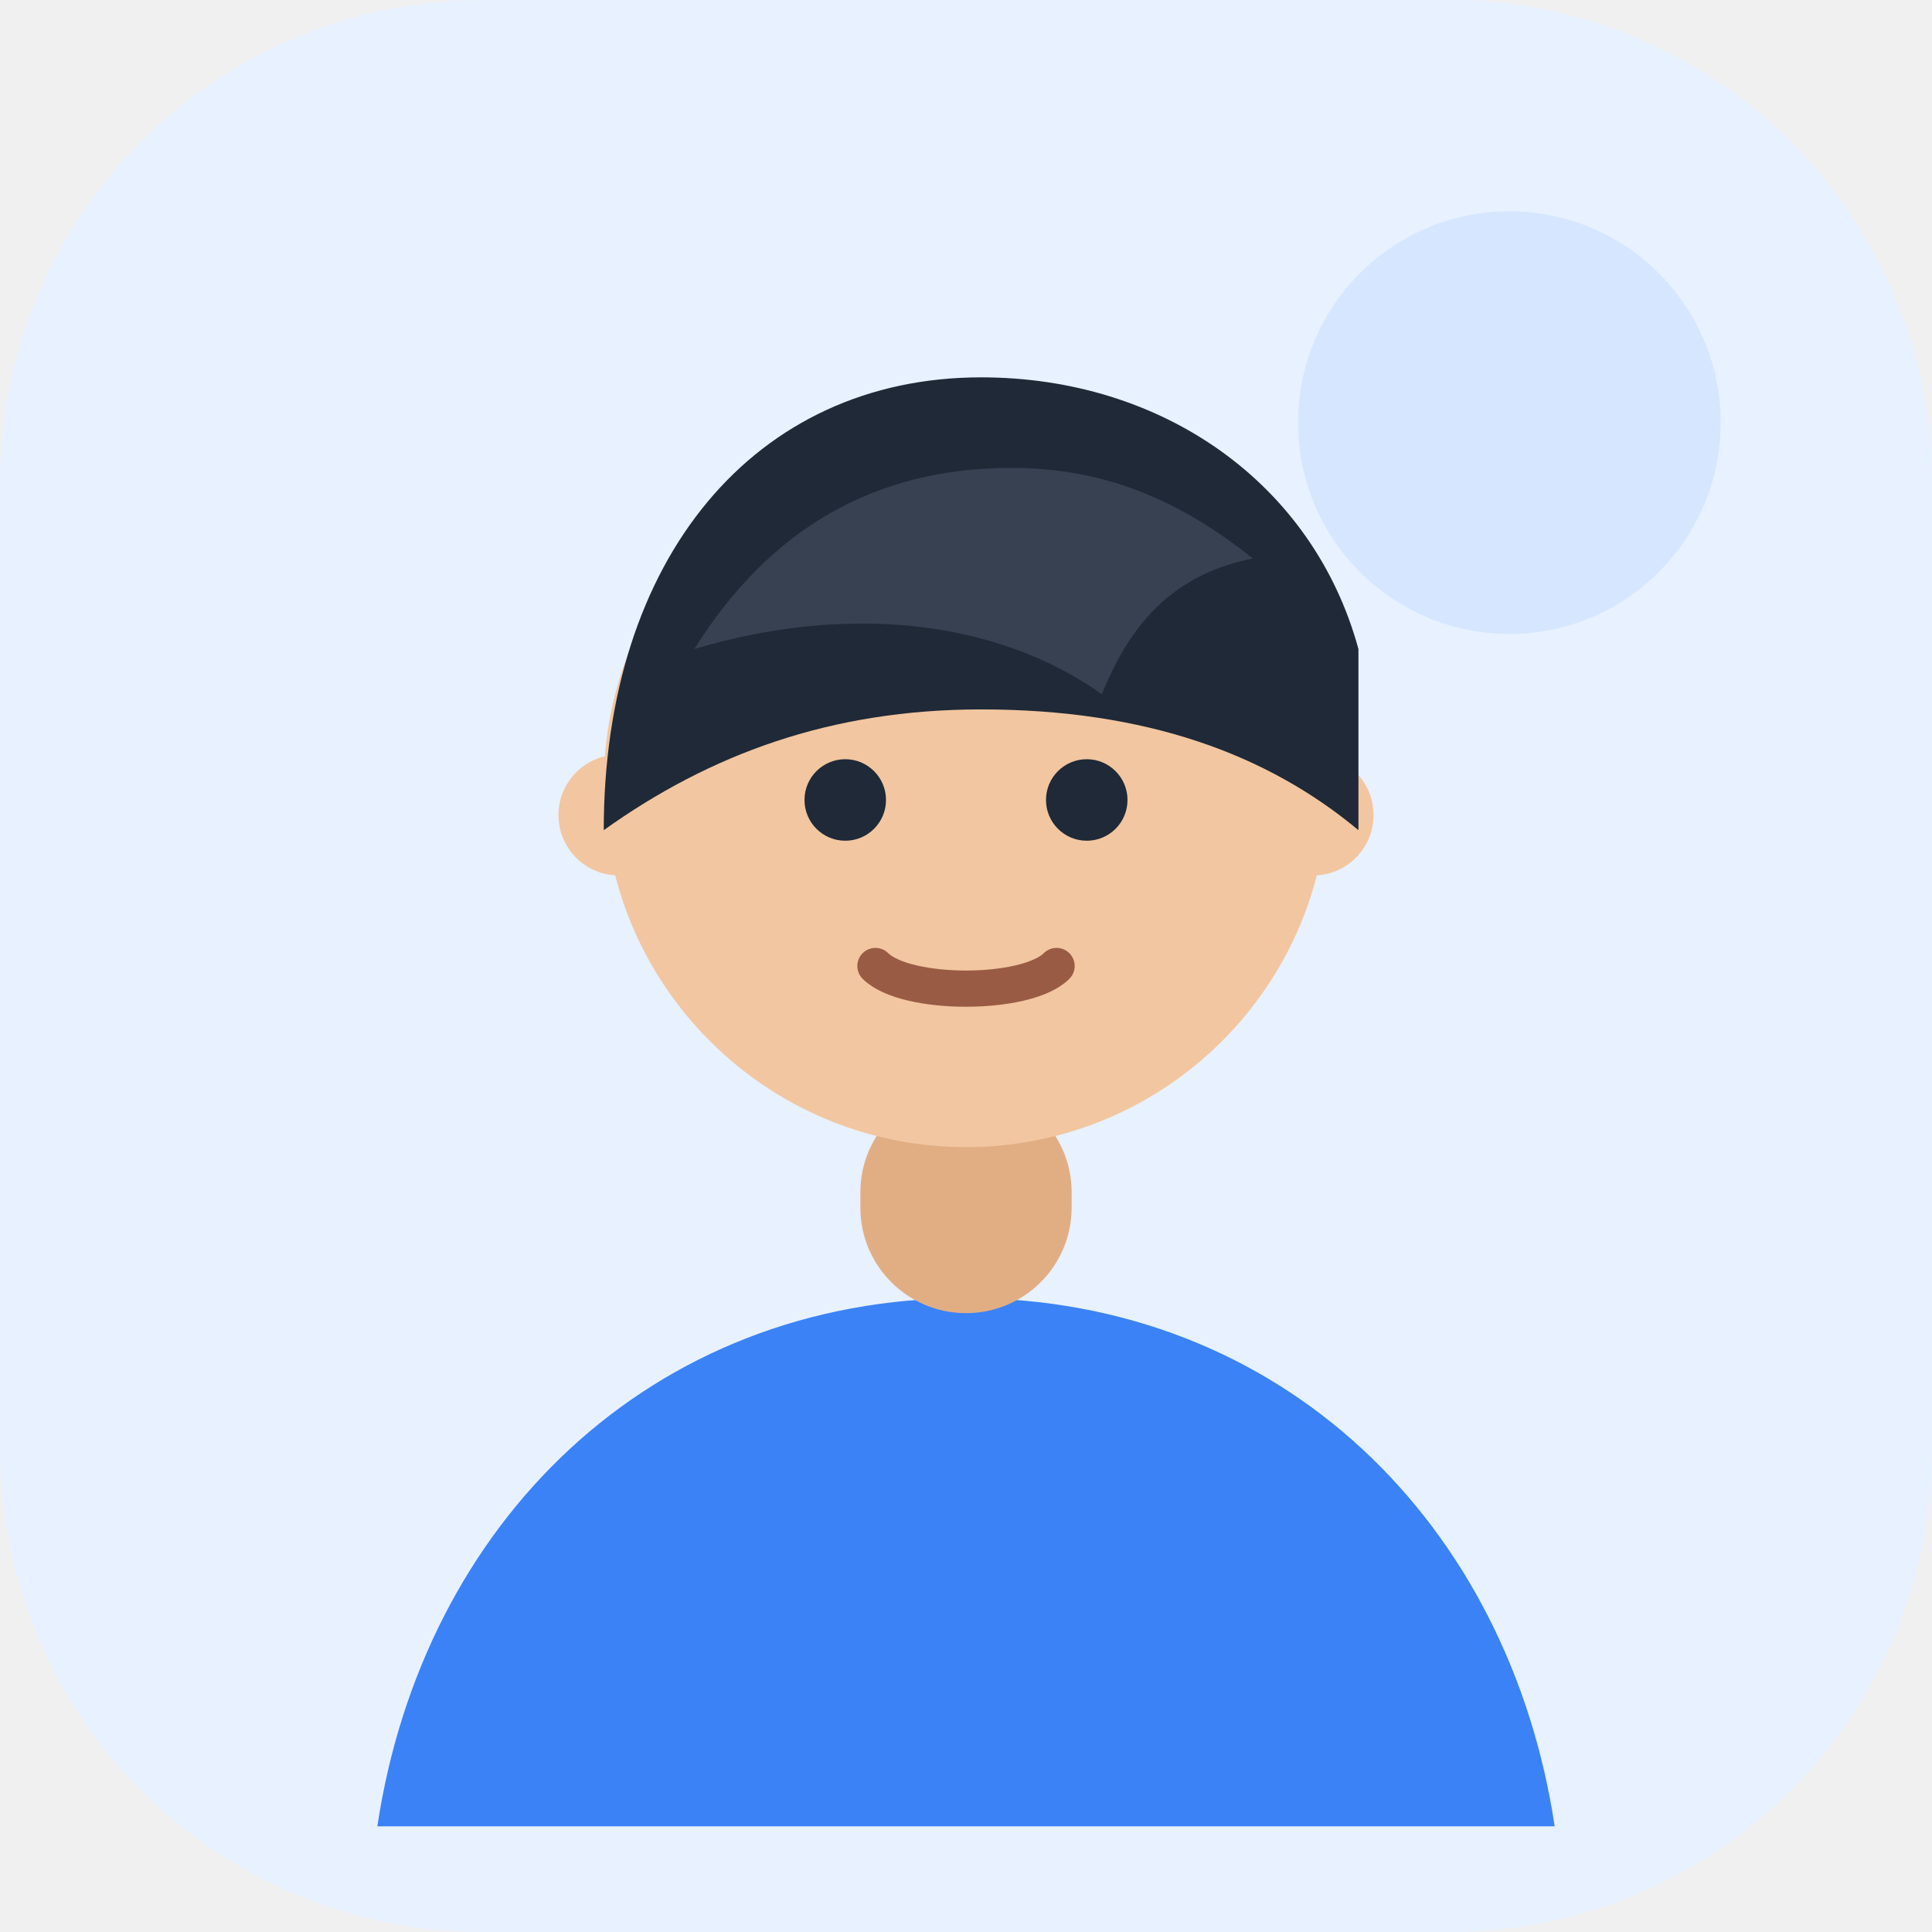
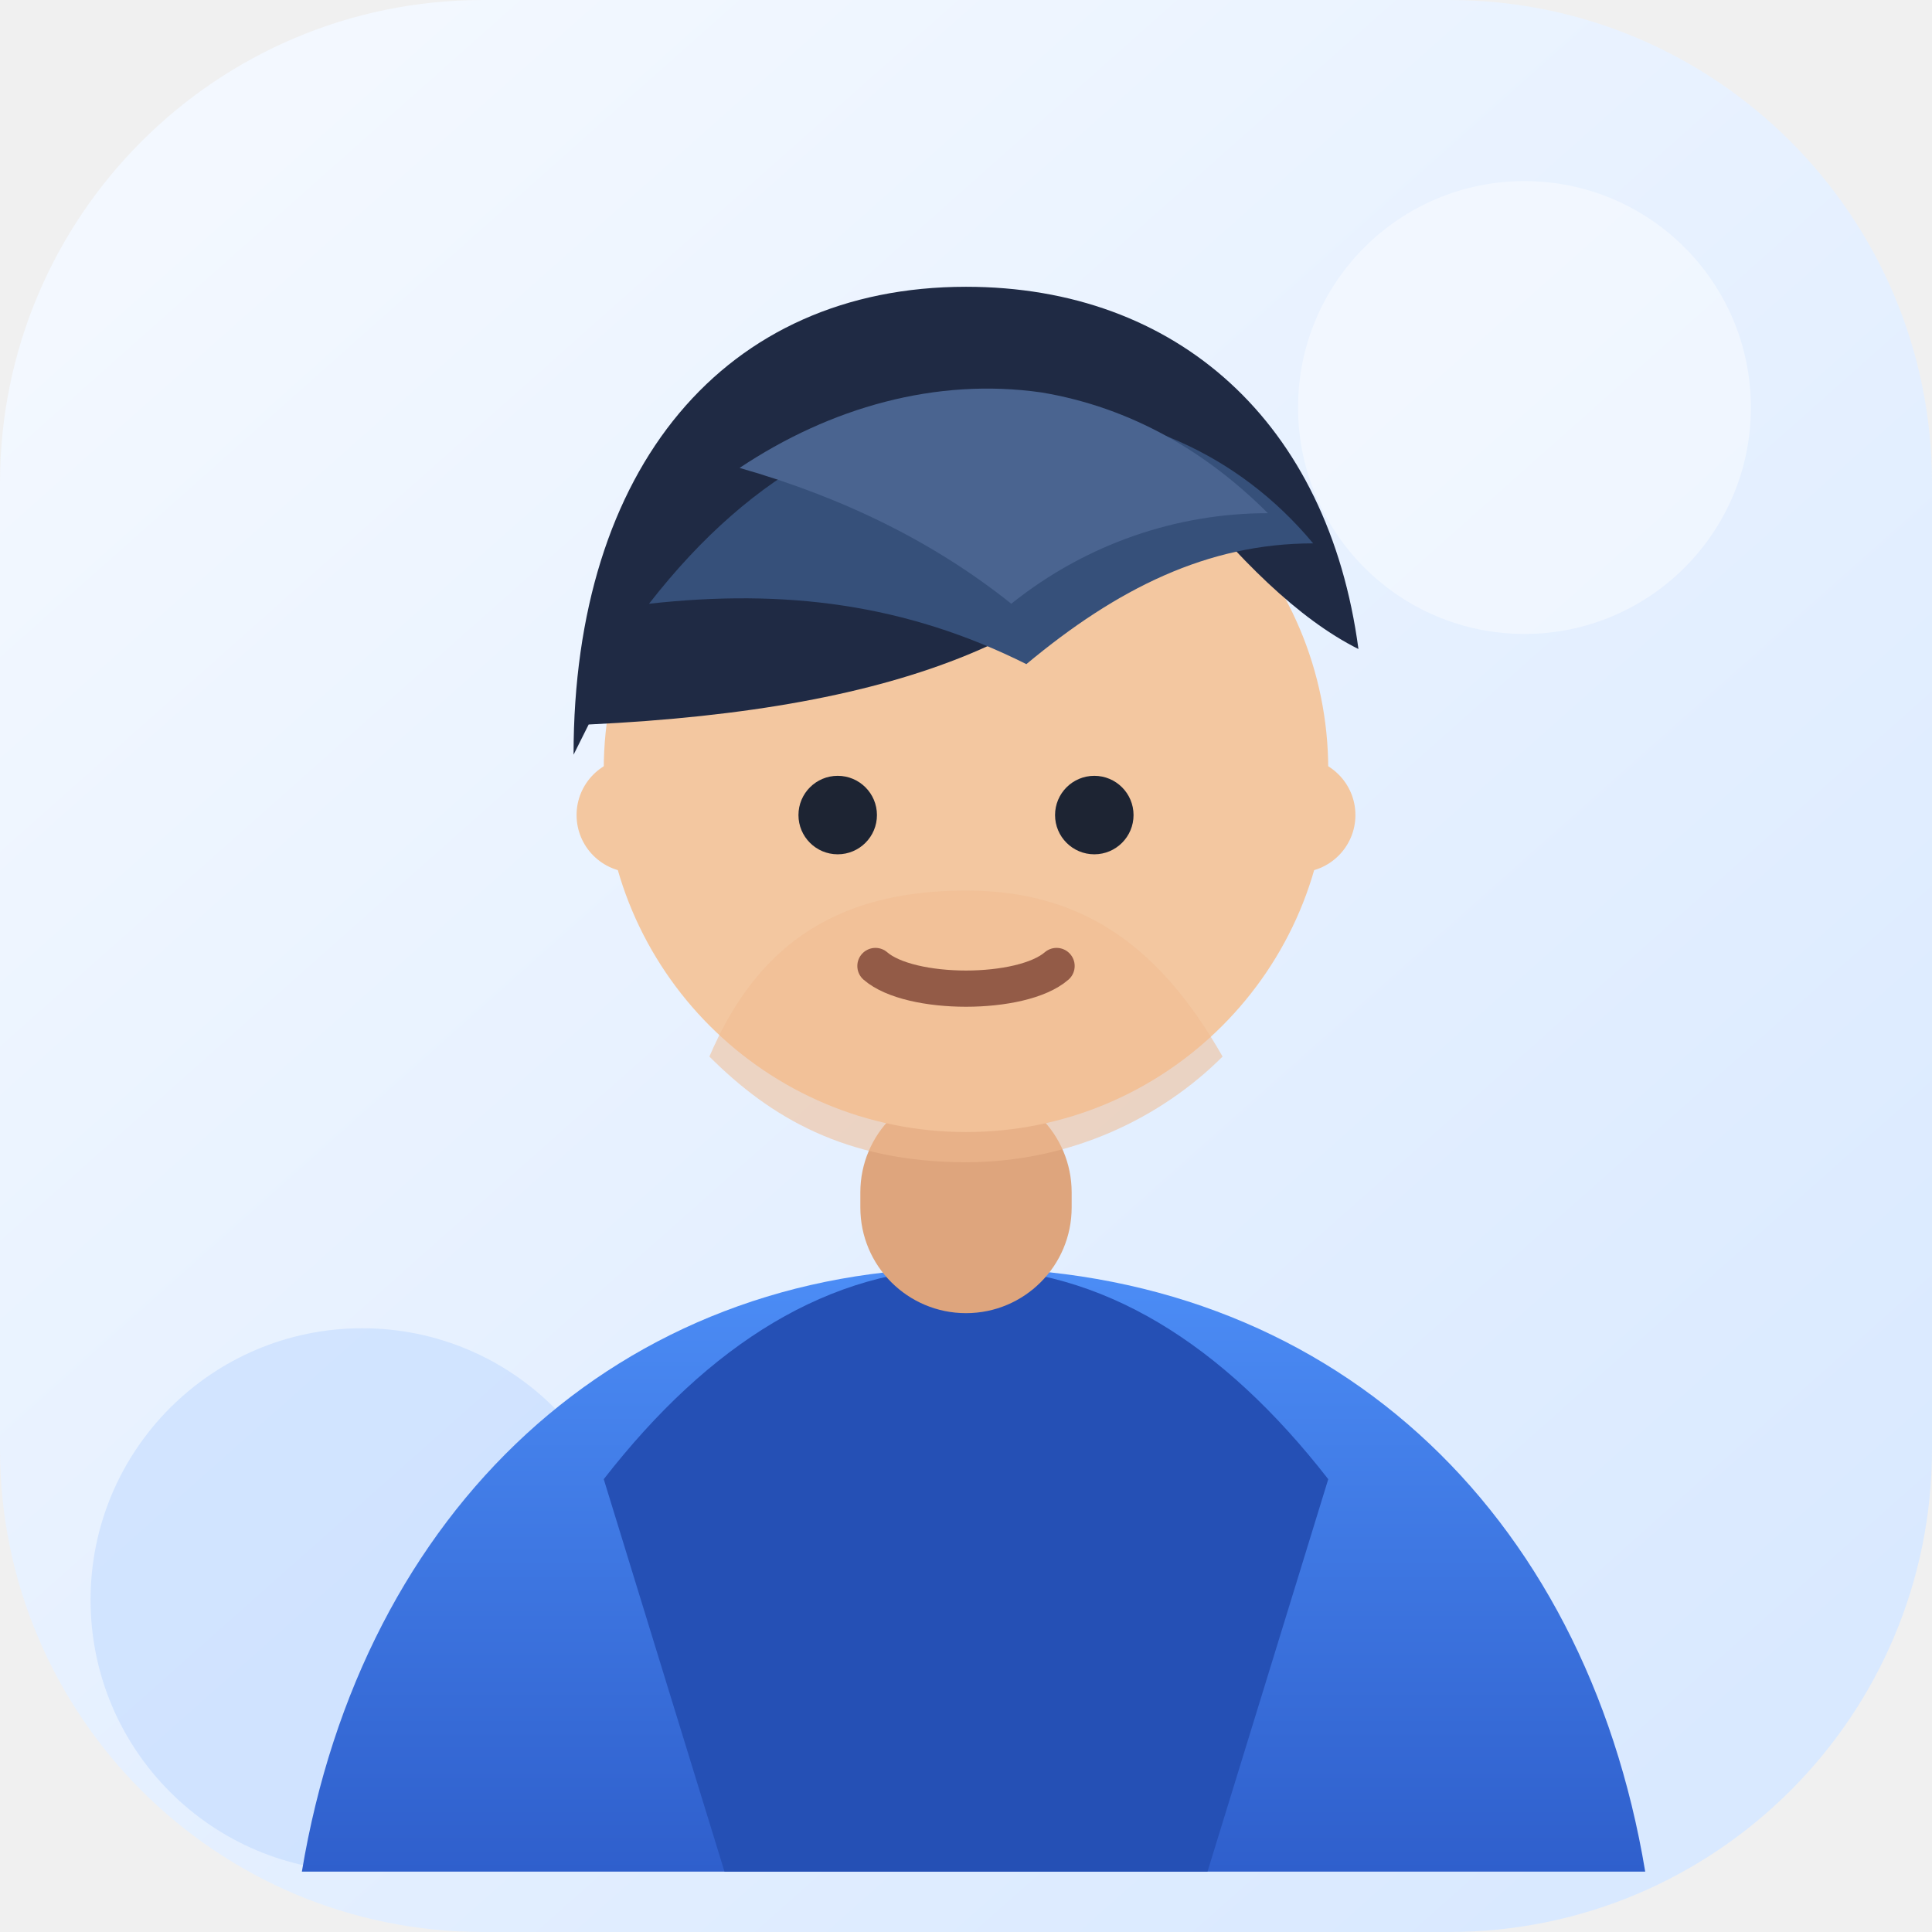
<svg xmlns="http://www.w3.org/2000/svg" viewBox="0 0 128 128" fill="none">
-   <rect width="128" height="128" rx="32" fill="#E8F1FF" />
-   <circle cx="100" cy="28" r="14" fill="#D6E6FF" />
-   <path d="M25 121c3-20 18-35 39-35s36 15 39 35H25Z" fill="#3B82F6" />
-   <rect x="57" y="72" width="14" height="15" rx="7" fill="#E1AE84" />
-   <circle cx="64" cy="52" r="24" fill="#F2C6A0" />
-   <circle cx="41" cy="54" r="4" fill="#F2C6A0" />
-   <circle cx="87" cy="54" r="4" fill="#F2C6A0" />
-   <path d="M40 55c0-18 10-30 25-30 12 0 22 7 25 18v12c-6-5-14-8-25-8-10 0-18 3-25 8v0Z" fill="#1F2937" />
-   <path d="M46 43c5-8 12-12 21-12 6 0 11 2 16 6-5 1-8 4-10 9-7-5-17-6-27-3Z" fill="#374151" />
-   <circle cx="56" cy="53" r="2.7" fill="#1F2937" />
-   <circle cx="72" cy="53" r="2.7" fill="#1F2937" />
-   <path d="M58 64c2 2 10 2 12 0" stroke="#9A5B45" stroke-linecap="round" stroke-width="2.4" />
+   <defs>
+     <linearGradient id="bg" x1="16" y1="10" x2="112" y2="118" gradientUnits="userSpaceOnUse">
+       <stop stop-color="#F3F8FF" />
+       <stop offset="1" stop-color="#D9E9FF" />
+     </linearGradient>
+     <linearGradient id="shirt" x1="64" y1="84" x2="64" y2="124" gradientUnits="userSpaceOnUse">
+       <stop stop-color="#4C8DF6" />
+       <stop offset="1" stop-color="#2F5FCC" />
+     </linearGradient>
+   </defs>
+   <rect width="128" height="128" rx="32" fill="url(#bg)" />
+   <circle cx="101" cy="27" r="15" fill="#FFFFFF" fill-opacity=".42" />
+   <circle cx="24" cy="106" r="18" fill="#BFD8FF" fill-opacity=".55" />
+   <path d="M20 124c4-24 21-40 44-40 24 0 41 16 45 40H20Z" fill="url(#shirt)" />
+   <path d="M40 98c7-9 15-14 24-14 9 0 17 5 24 14l-8 26H48l-8-26Z" fill="#2550B5" />
+   <rect x="57" y="72" width="14" height="15" rx="7" fill="#DEA57D" />
+   <circle cx="64" cy="51" r="24" fill="#F3C7A0" />
+   <circle cx="42" cy="54" r="3.8" fill="#F3C7A0" />
+   <circle cx="86" cy="54" r="3.8" fill="#F3C7A0" />
+   <path d="M38 50c0-19 10-31 26-31 14 0 24 9 26 24-4-2-8-6-12-11-6 10-18 15-39 16l-1 2v0Z" fill="#1F2A44" />
+   <path d="M43 40c7-9 15-13 24-13 8 0 15 3 20 9-7 0-13 3-19 8-8-4-16-5-25-4Z" fill="#36507A" />
+   <path d="M49 31c6-4 13-6 20-5 6 1 11 4 15 8-6 0-12 2-17 6-5-4-11-7-18-9Z" fill="#4A6490" />
+   <path d="M47 70c3-7 8-11 17-11 8 0 13 4 17 11-4 4-10 7-17 7-8 0-13-3-17-7Z" fill="#F0BC92" fill-opacity=".55" />
+   <circle cx="55.5" cy="54" r="2.6" fill="#1D2433" />
+   <circle cx="72.5" cy="54" r="2.6" fill="#1D2433" />
+   <path d="M58 64c2.3 2 9.7 2 12 0" stroke="#935B47" stroke-linecap="round" stroke-width="2.4" />
</svg>
